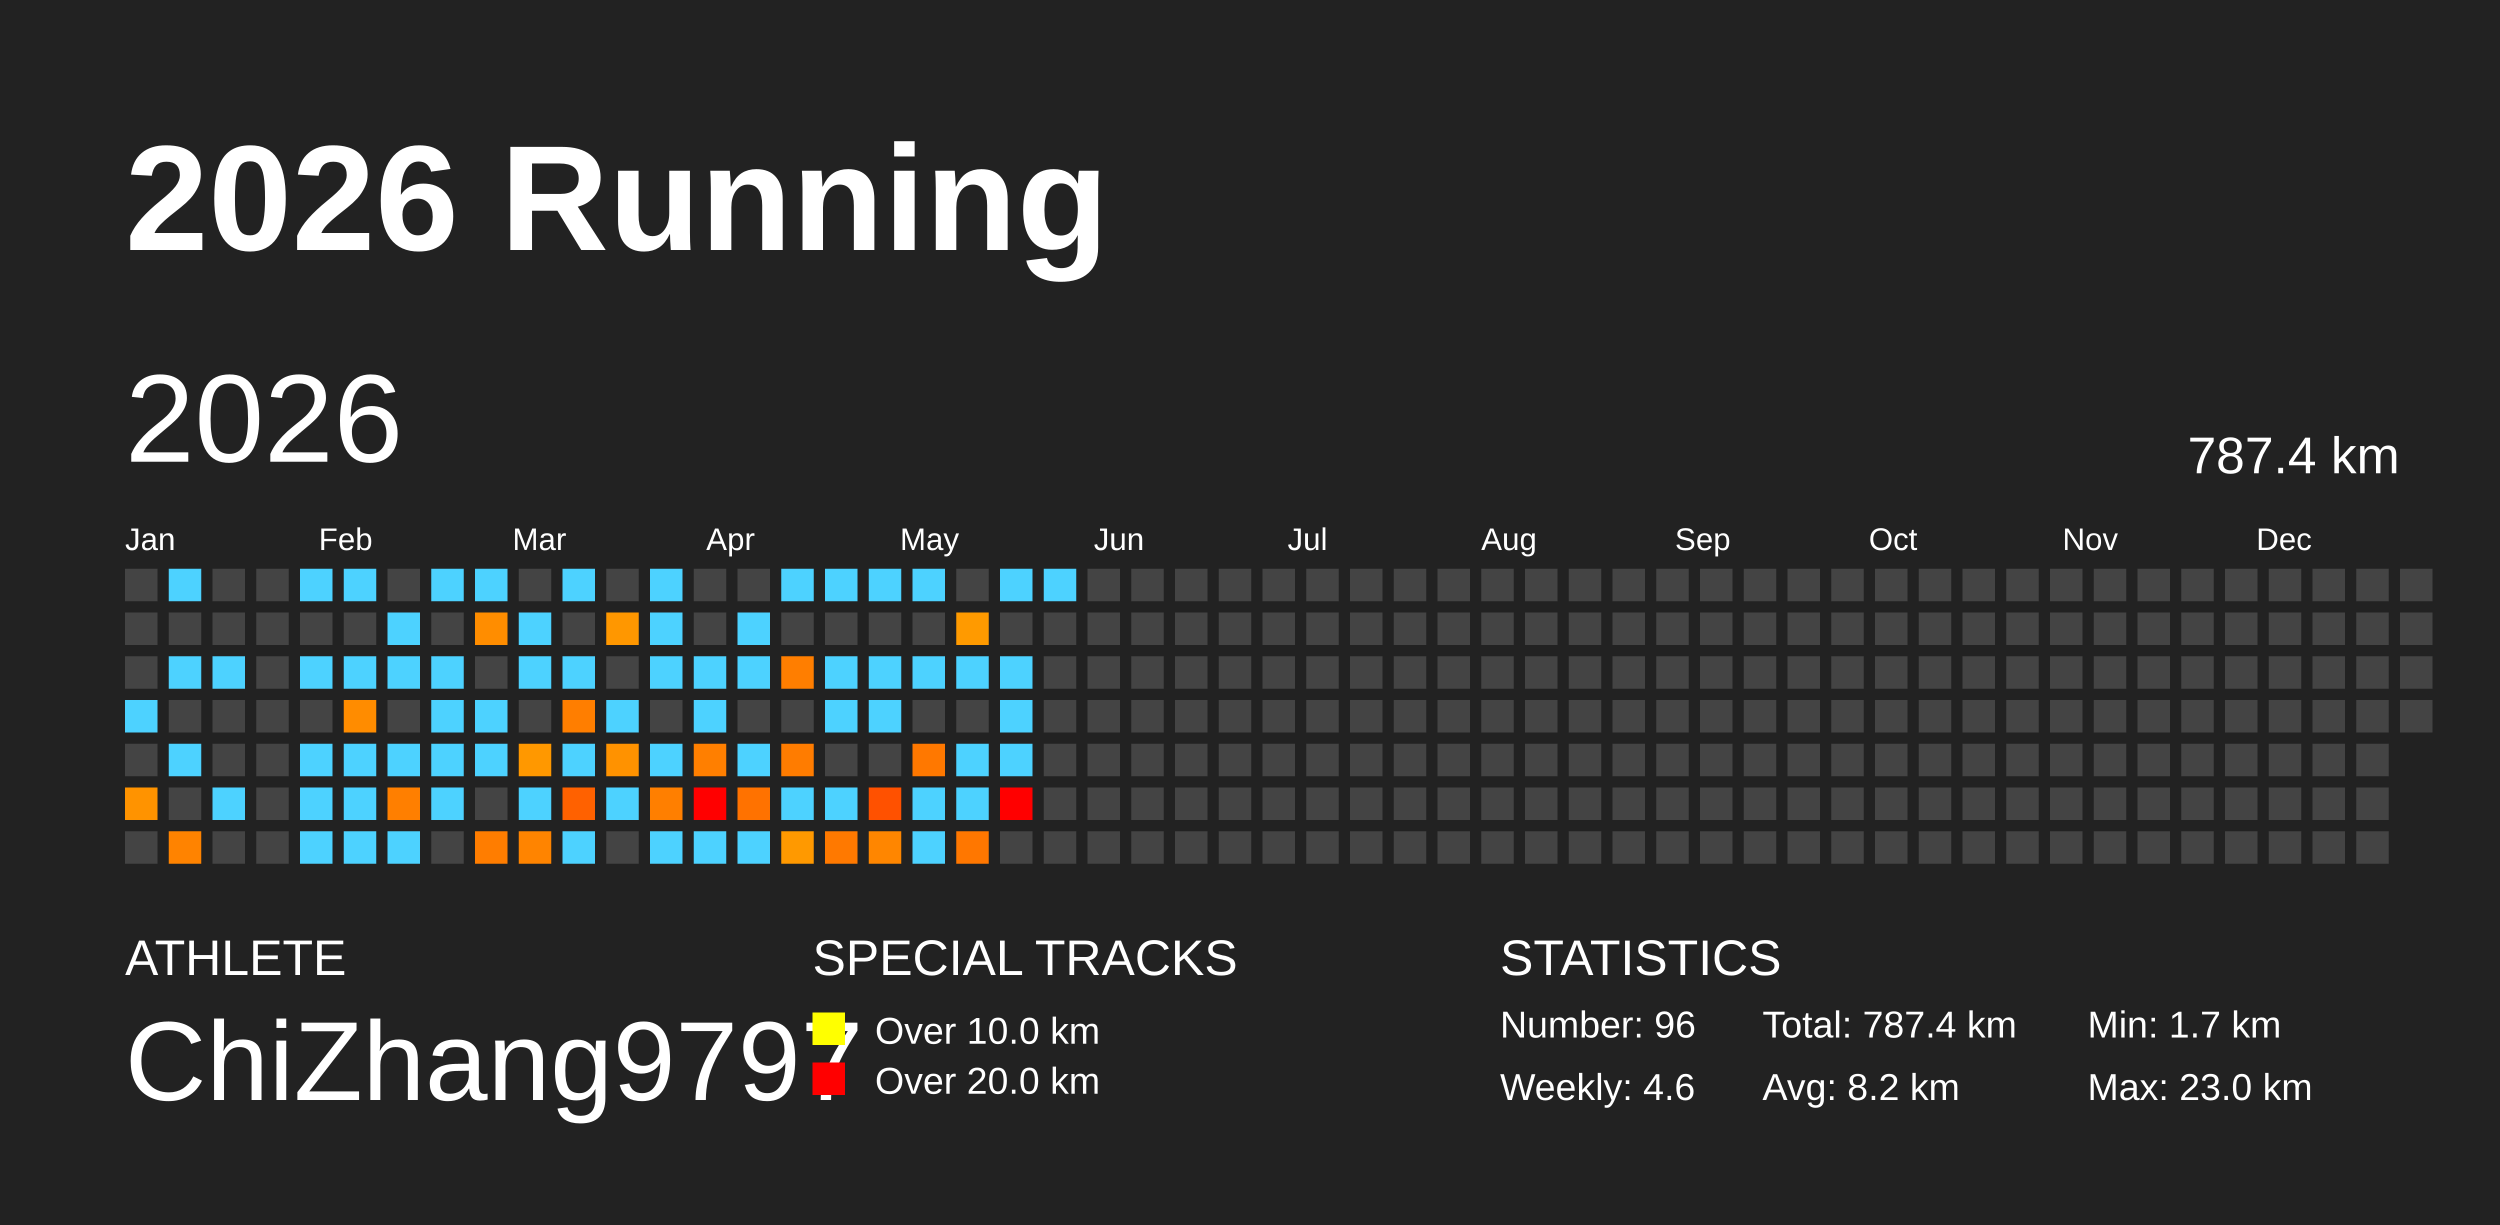
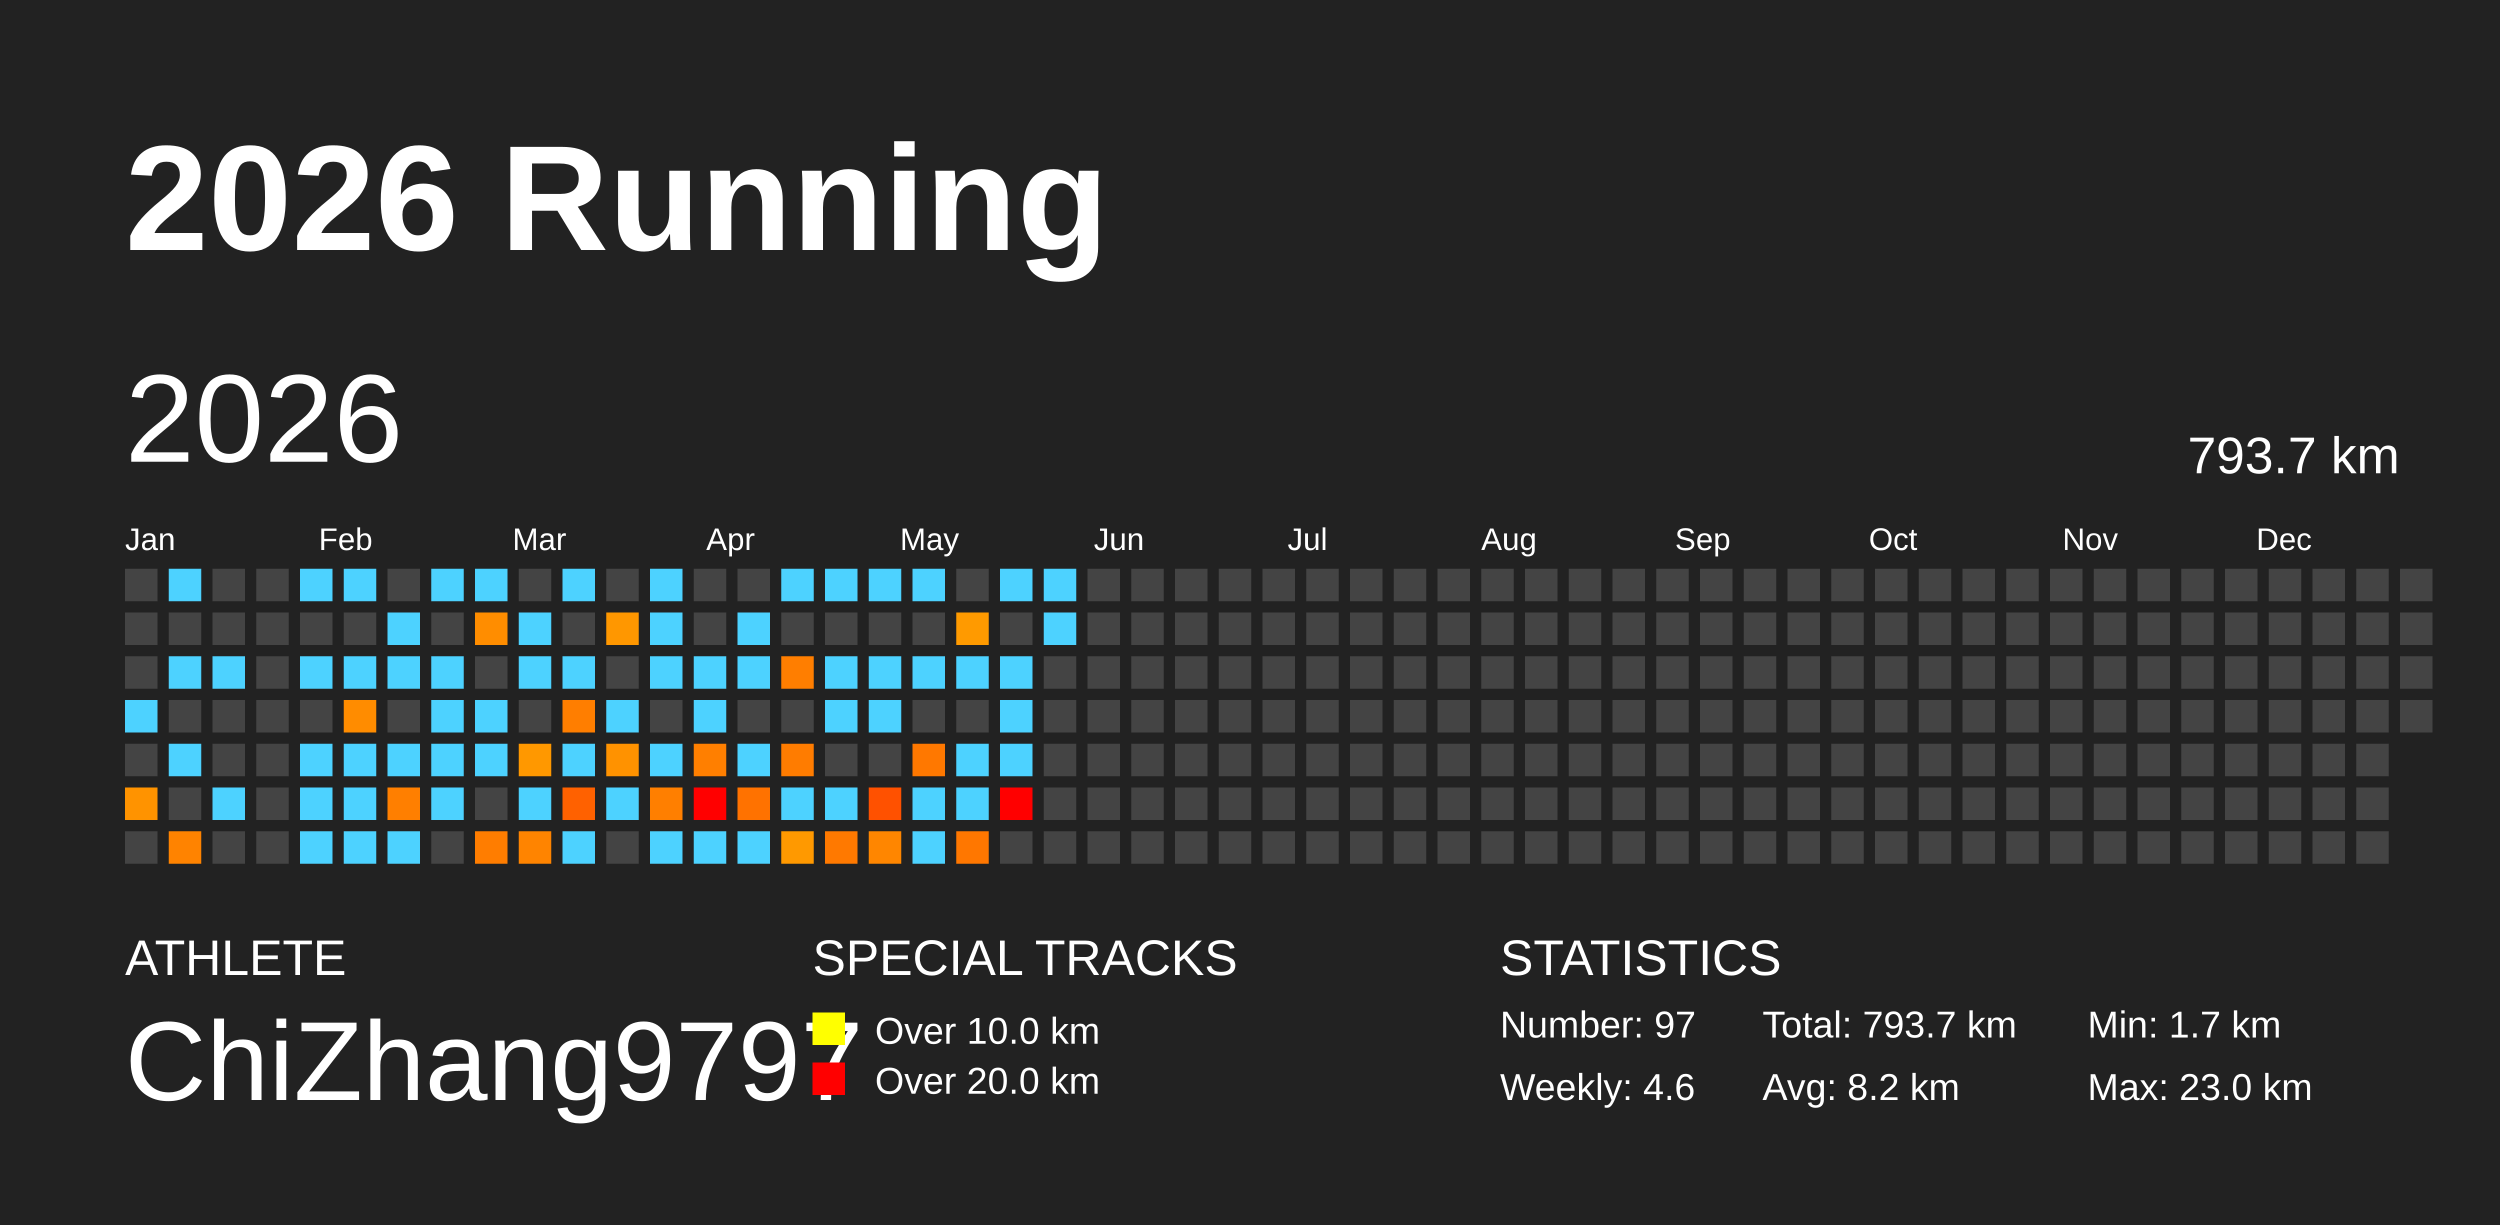
<svg xmlns="http://www.w3.org/2000/svg" baseProfile="full" height="98mm" version="1.1" viewBox="0,0,200,98" width="200mm">
  <defs />
  <rect fill="#222222" height="98" width="200" x="0" y="0" />
  <text fill="#FFFFFF" style="font-size:12px; font-family:Arial; font-weight:bold;" x="10" y="20">2026 Running</text>
  <text fill="#FFFFFF" style="font-size:4px; font-family:Arial" x="10" y="78">ATHLETE</text>
  <text fill="#FFFFFF" style="font-size:9px; font-family:Arial" x="10" y="88">ChiZhang9797</text>
  <text fill="#FFFFFF" style="font-size:4px; font-family:Arial" x="65" y="78">SPECIAL TRACKS</text>
  <rect fill="yellow" height="2.6" width="2.6" x="65" y="81" />
  <text fill="#FFFFFF" style="font-size:3px; font-family:Arial" x="70" y="83.5">Over 10.0 km</text>
  <rect fill="red" height="2.6" width="2.6" x="65" y="85" />
  <text fill="#FFFFFF" style="font-size:3px; font-family:Arial" x="70" y="87.5">Over 20.0 km</text>
  <text fill="#FFFFFF" style="font-size:4px; font-family:Arial" x="120" y="78">STATISTICS</text>
-   <text fill="#FFFFFF" style="font-size:3px; font-family:Arial" x="120" y="83">Number: 96</text>
+   <text fill="#FFFFFF" style="font-size:3px; font-family:Arial" x="120" y="83">Number: 97</text>
  <text fill="#FFFFFF" style="font-size:3px; font-family:Arial" x="120" y="88">Weekly: 4.6</text>
-   <text fill="#FFFFFF" style="font-size:3px; font-family:Arial" x="141" y="83">Total: 787.4 km</text>
+   <text fill="#FFFFFF" style="font-size:3px; font-family:Arial" x="141" y="83">Total: 793.7 km</text>
  <text fill="#FFFFFF" style="font-size:3px; font-family:Arial" x="141" y="88">Avg: 8.2 km</text>
  <text fill="#FFFFFF" style="font-size:3px; font-family:Arial" x="167" y="83">Min: 1.7 km</text>
  <text fill="#FFFFFF" style="font-size:3px; font-family:Arial" x="167" y="88">Max: 23.0 km</text>
  <text dominant-baseline="hanging" fill="#FFFFFF" style="font-size:10.0px; font-family:Arial;" x="10" y="30">2026</text>
-   <text dominant-baseline="hanging" fill="#FFFFFF" style="font-size:4.125px; font-family:Arial;" x="175" y="35">787.4 km</text>
+   <text dominant-baseline="hanging" fill="#FFFFFF" style="font-size:4.125px; font-family:Arial;" x="175" y="35">793.7 km</text>
  <text fill="#FFFFFF" style="font-size:2.5px; font-family:Arial" x="10.0" y="44">Jan</text>
  <text fill="#FFFFFF" style="font-size:2.5px; font-family:Arial" x="25.5" y="44">Feb</text>
  <text fill="#FFFFFF" style="font-size:2.5px; font-family:Arial" x="41.0" y="44">Mar</text>
  <text fill="#FFFFFF" style="font-size:2.5px; font-family:Arial" x="56.5" y="44">Apr</text>
  <text fill="#FFFFFF" style="font-size:2.5px; font-family:Arial" x="72.0" y="44">May</text>
  <text fill="#FFFFFF" style="font-size:2.5px; font-family:Arial" x="87.5" y="44">Jun</text>
  <text fill="#FFFFFF" style="font-size:2.5px; font-family:Arial" x="103.0" y="44">Jul</text>
  <text fill="#FFFFFF" style="font-size:2.5px; font-family:Arial" x="118.5" y="44">Aug</text>
  <text fill="#FFFFFF" style="font-size:2.5px; font-family:Arial" x="134.0" y="44">Sep</text>
  <text fill="#FFFFFF" style="font-size:2.5px; font-family:Arial" x="149.5" y="44">Oct</text>
  <text fill="#FFFFFF" style="font-size:2.5px; font-family:Arial" x="165.0" y="44">Nov</text>
  <text fill="#FFFFFF" style="font-size:2.5px; font-family:Arial" x="180.5" y="44">Dec</text>
  <rect fill="#444444" height="2.6" width="2.6" x="10.0" y="45.5" />
  <rect fill="#444444" height="2.6" width="2.6" x="10.0" y="49.0" />
  <rect fill="#444444" height="2.6" width="2.6" x="10.0" y="52.5" />
  <rect fill="#4dd2ff" height="2.6" width="2.6" x="10.0" y="56.0" />
  <rect fill="#444444" height="2.6" width="2.6" x="10.0" y="59.5" />
  <rect fill="#ff9300" height="2.6" width="2.6" x="10.0" y="63.0" />
  <rect fill="#444444" height="2.6" width="2.6" x="10.0" y="66.5" />
  <rect fill="#4dd2ff" height="2.6" width="2.6" x="13.5" y="45.5" />
  <rect fill="#444444" height="2.6" width="2.6" x="13.5" y="49.0" />
  <rect fill="#4dd2ff" height="2.6" width="2.6" x="13.5" y="52.5" />
  <rect fill="#444444" height="2.6" width="2.6" x="13.5" y="56.0" />
  <rect fill="#4dd2ff" height="2.6" width="2.6" x="13.5" y="59.5" />
  <rect fill="#444444" height="2.6" width="2.6" x="13.5" y="63.0" />
  <rect fill="#ff8300" height="2.6" width="2.6" x="13.5" y="66.5" />
  <rect fill="#444444" height="2.6" width="2.6" x="17.0" y="45.5" />
  <rect fill="#444444" height="2.6" width="2.6" x="17.0" y="49.0" />
  <rect fill="#4dd2ff" height="2.6" width="2.6" x="17.0" y="52.5" />
  <rect fill="#444444" height="2.6" width="2.6" x="17.0" y="56.0" />
  <rect fill="#444444" height="2.6" width="2.6" x="17.0" y="59.5" />
  <rect fill="#4dd2ff" height="2.6" width="2.6" x="17.0" y="63.0" />
  <rect fill="#444444" height="2.6" width="2.6" x="17.0" y="66.5" />
  <rect fill="#444444" height="2.6" width="2.6" x="20.5" y="45.5" />
  <rect fill="#444444" height="2.6" width="2.6" x="20.5" y="49.0" />
  <rect fill="#444444" height="2.6" width="2.6" x="20.5" y="52.5" />
  <rect fill="#444444" height="2.6" width="2.6" x="20.5" y="56.0" />
  <rect fill="#444444" height="2.6" width="2.6" x="20.5" y="59.5" />
  <rect fill="#444444" height="2.6" width="2.6" x="20.5" y="63.0" />
  <rect fill="#444444" height="2.6" width="2.6" x="20.5" y="66.5" />
  <rect fill="#4dd2ff" height="2.6" width="2.6" x="24.0" y="45.5" />
  <rect fill="#444444" height="2.6" width="2.6" x="24.0" y="49.0" />
  <rect fill="#4dd2ff" height="2.6" width="2.6" x="24.0" y="52.5" />
  <rect fill="#444444" height="2.6" width="2.6" x="24.0" y="56.0" />
  <rect fill="#4dd2ff" height="2.6" width="2.6" x="24.0" y="59.5" />
  <rect fill="#4dd2ff" height="2.6" width="2.6" x="24.0" y="63.0" />
  <rect fill="#4dd2ff" height="2.6" width="2.6" x="24.0" y="66.5" />
  <rect fill="#4dd2ff" height="2.6" width="2.6" x="27.5" y="45.5" />
  <rect fill="#444444" height="2.6" width="2.6" x="27.5" y="49.0" />
  <rect fill="#4dd2ff" height="2.6" width="2.6" x="27.5" y="52.5" />
  <rect fill="#ff8c00" height="2.6" width="2.6" x="27.5" y="56.0" />
  <rect fill="#4dd2ff" height="2.6" width="2.6" x="27.5" y="59.5" />
  <rect fill="#4dd2ff" height="2.6" width="2.6" x="27.5" y="63.0" />
  <rect fill="#4dd2ff" height="2.6" width="2.6" x="27.5" y="66.5" />
  <rect fill="#444444" height="2.6" width="2.6" x="31.0" y="45.5" />
  <rect fill="#4dd2ff" height="2.6" width="2.6" x="31.0" y="49.0" />
  <rect fill="#4dd2ff" height="2.6" width="2.6" x="31.0" y="52.5" />
  <rect fill="#444444" height="2.6" width="2.6" x="31.0" y="56.0" />
  <rect fill="#4dd2ff" height="2.6" width="2.6" x="31.0" y="59.5" />
  <rect fill="#ff7f00" height="2.6" width="2.6" x="31.0" y="63.0" />
  <rect fill="#4dd2ff" height="2.6" width="2.6" x="31.0" y="66.5" />
  <rect fill="#4dd2ff" height="2.6" width="2.6" x="34.5" y="45.5" />
  <rect fill="#444444" height="2.6" width="2.6" x="34.5" y="49.0" />
  <rect fill="#4dd2ff" height="2.6" width="2.6" x="34.5" y="52.5" />
  <rect fill="#4dd2ff" height="2.6" width="2.6" x="34.5" y="56.0" />
  <rect fill="#4dd2ff" height="2.6" width="2.6" x="34.5" y="59.5" />
  <rect fill="#4dd2ff" height="2.6" width="2.6" x="34.5" y="63.0" />
  <rect fill="#444444" height="2.6" width="2.6" x="34.5" y="66.5" />
  <rect fill="#4dd2ff" height="2.6" width="2.6" x="38.0" y="45.5" />
  <rect fill="#ff8d00" height="2.6" width="2.6" x="38.0" y="49.0" />
  <rect fill="#444444" height="2.6" width="2.6" x="38.0" y="52.5" />
  <rect fill="#4dd2ff" height="2.6" width="2.6" x="38.0" y="56.0" />
  <rect fill="#4dd2ff" height="2.6" width="2.6" x="38.0" y="59.5" />
  <rect fill="#444444" height="2.6" width="2.6" x="38.0" y="63.0" />
  <rect fill="#ff7d00" height="2.6" width="2.6" x="38.0" y="66.5" />
  <rect fill="#444444" height="2.6" width="2.6" x="41.5" y="45.5" />
  <rect fill="#4dd2ff" height="2.6" width="2.6" x="41.5" y="49.0" />
  <rect fill="#4dd2ff" height="2.6" width="2.6" x="41.5" y="52.5" />
  <rect fill="#444444" height="2.6" width="2.6" x="41.5" y="56.0" />
  <rect fill="#ff9800" height="2.6" width="2.6" x="41.5" y="59.5" />
  <rect fill="#4dd2ff" height="2.6" width="2.6" x="41.5" y="63.0" />
  <rect fill="#ff8400" height="2.6" width="2.6" x="41.5" y="66.5" />
  <rect fill="#4dd2ff" height="2.6" width="2.6" x="45.0" y="45.5" />
  <rect fill="#444444" height="2.6" width="2.6" x="45.0" y="49.0" />
  <rect fill="#4dd2ff" height="2.6" width="2.6" x="45.0" y="52.5" />
  <rect fill="#ff7e00" height="2.6" width="2.6" x="45.0" y="56.0" />
  <rect fill="#4dd2ff" height="2.6" width="2.6" x="45.0" y="59.5" />
  <rect fill="#ff6100" height="2.6" width="2.6" x="45.0" y="63.0" />
  <rect fill="#4dd2ff" height="2.6" width="2.6" x="45.0" y="66.5" />
  <rect fill="#444444" height="2.6" width="2.6" x="48.5" y="45.5" />
  <rect fill="#ff9700" height="2.6" width="2.6" x="48.5" y="49.0" />
  <rect fill="#444444" height="2.6" width="2.6" x="48.5" y="52.5" />
  <rect fill="#4dd2ff" height="2.6" width="2.6" x="48.5" y="56.0" />
  <rect fill="#ff9200" height="2.6" width="2.6" x="48.5" y="59.5" />
  <rect fill="#4dd2ff" height="2.6" width="2.6" x="48.5" y="63.0" />
  <rect fill="#444444" height="2.6" width="2.6" x="48.5" y="66.5" />
  <rect fill="#4dd2ff" height="2.6" width="2.6" x="52.0" y="45.5" />
  <rect fill="#4dd2ff" height="2.6" width="2.6" x="52.0" y="49.0" />
  <rect fill="#4dd2ff" height="2.6" width="2.6" x="52.0" y="52.5" />
  <rect fill="#444444" height="2.6" width="2.6" x="52.0" y="56.0" />
  <rect fill="#4dd2ff" height="2.6" width="2.6" x="52.0" y="59.5" />
  <rect fill="#ff7f00" height="2.6" width="2.6" x="52.0" y="63.0" />
  <rect fill="#4dd2ff" height="2.6" width="2.6" x="52.0" y="66.5" />
  <rect fill="#444444" height="2.6" width="2.6" x="55.5" y="45.5" />
  <rect fill="#444444" height="2.6" width="2.6" x="55.5" y="49.0" />
  <rect fill="#4dd2ff" height="2.6" width="2.6" x="55.5" y="52.5" />
  <rect fill="#4dd2ff" height="2.6" width="2.6" x="55.5" y="56.0" />
  <rect fill="#ff7f00" height="2.6" width="2.6" x="55.5" y="59.5" />
  <rect fill="red" height="2.6" width="2.6" x="55.5" y="63.0" />
  <rect fill="#4dd2ff" height="2.6" width="2.6" x="55.5" y="66.5" />
  <rect fill="#444444" height="2.6" width="2.6" x="59.0" y="45.5" />
  <rect fill="#4dd2ff" height="2.6" width="2.6" x="59.0" y="49.0" />
  <rect fill="#4dd2ff" height="2.6" width="2.6" x="59.0" y="52.5" />
  <rect fill="#444444" height="2.6" width="2.6" x="59.0" y="56.0" />
  <rect fill="#4dd2ff" height="2.6" width="2.6" x="59.0" y="59.5" />
  <rect fill="#ff7200" height="2.6" width="2.6" x="59.0" y="63.0" />
  <rect fill="#4dd2ff" height="2.6" width="2.6" x="59.0" y="66.5" />
  <rect fill="#4dd2ff" height="2.6" width="2.6" x="62.5" y="45.5" />
  <rect fill="#444444" height="2.6" width="2.6" x="62.5" y="49.0" />
  <rect fill="#ff7e00" height="2.6" width="2.6" x="62.5" y="52.5" />
  <rect fill="#444444" height="2.6" width="2.6" x="62.5" y="56.0" />
  <rect fill="#ff7c00" height="2.6" width="2.6" x="62.5" y="59.5" />
  <rect fill="#4dd2ff" height="2.6" width="2.6" x="62.5" y="63.0" />
  <rect fill="#ff9900" height="2.6" width="2.6" x="62.5" y="66.5" />
  <rect fill="#4dd2ff" height="2.6" width="2.6" x="66.0" y="45.5" />
  <rect fill="#444444" height="2.6" width="2.6" x="66.0" y="49.0" />
  <rect fill="#4dd2ff" height="2.6" width="2.6" x="66.0" y="52.5" />
  <rect fill="#4dd2ff" height="2.6" width="2.6" x="66.0" y="56.0" />
  <rect fill="#444444" height="2.6" width="2.6" x="66.0" y="59.5" />
  <rect fill="#4dd2ff" height="2.6" width="2.6" x="66.0" y="63.0" />
  <rect fill="#ff7900" height="2.6" width="2.6" x="66.0" y="66.5" />
  <rect fill="#4dd2ff" height="2.6" width="2.6" x="69.5" y="45.5" />
  <rect fill="#444444" height="2.6" width="2.6" x="69.5" y="49.0" />
  <rect fill="#4dd2ff" height="2.6" width="2.6" x="69.5" y="52.5" />
  <rect fill="#4dd2ff" height="2.6" width="2.6" x="69.5" y="56.0" />
  <rect fill="#444444" height="2.6" width="2.6" x="69.5" y="59.5" />
  <rect fill="#ff5100" height="2.6" width="2.6" x="69.5" y="63.0" />
  <rect fill="#ff8600" height="2.6" width="2.6" x="69.5" y="66.5" />
  <rect fill="#4dd2ff" height="2.6" width="2.6" x="73.0" y="45.5" />
  <rect fill="#444444" height="2.6" width="2.6" x="73.0" y="49.0" />
  <rect fill="#4dd2ff" height="2.6" width="2.6" x="73.0" y="52.5" />
  <rect fill="#444444" height="2.6" width="2.6" x="73.0" y="56.0" />
  <rect fill="#ff7800" height="2.6" width="2.6" x="73.0" y="59.5" />
  <rect fill="#4dd2ff" height="2.6" width="2.6" x="73.0" y="63.0" />
  <rect fill="#4dd2ff" height="2.6" width="2.6" x="73.0" y="66.5" />
  <rect fill="#444444" height="2.6" width="2.6" x="76.5" y="45.5" />
  <rect fill="#ff9a00" height="2.6" width="2.6" x="76.5" y="49.0" />
  <rect fill="#4dd2ff" height="2.6" width="2.6" x="76.5" y="52.5" />
  <rect fill="#444444" height="2.6" width="2.6" x="76.5" y="56.0" />
  <rect fill="#4dd2ff" height="2.6" width="2.6" x="76.5" y="59.5" />
  <rect fill="#4dd2ff" height="2.6" width="2.6" x="76.5" y="63.0" />
  <rect fill="#ff7700" height="2.6" width="2.6" x="76.5" y="66.5" />
  <rect fill="#4dd2ff" height="2.6" width="2.6" x="80.0" y="45.5" />
  <rect fill="#444444" height="2.6" width="2.6" x="80.0" y="49.0" />
  <rect fill="#4dd2ff" height="2.6" width="2.6" x="80.0" y="52.5" />
  <rect fill="#4dd2ff" height="2.6" width="2.6" x="80.0" y="56.0" />
  <rect fill="#4dd2ff" height="2.6" width="2.6" x="80.0" y="59.5" />
  <rect fill="red" height="2.6" width="2.6" x="80.0" y="63.0" />
  <rect fill="#444444" height="2.6" width="2.6" x="80.0" y="66.5" />
  <rect fill="#4dd2ff" height="2.6" width="2.6" x="83.5" y="45.5" />
-   <rect fill="#444444" height="2.6" width="2.6" x="83.5" y="49.0" />
+   <rect fill="#4dd2ff" height="2.6" width="2.6" x="83.5" y="49.0" />
  <rect fill="#444444" height="2.6" width="2.6" x="83.5" y="52.5" />
  <rect fill="#444444" height="2.6" width="2.6" x="83.5" y="56.0" />
  <rect fill="#444444" height="2.6" width="2.6" x="83.5" y="59.5" />
  <rect fill="#444444" height="2.6" width="2.6" x="83.5" y="63.0" />
  <rect fill="#444444" height="2.6" width="2.6" x="83.5" y="66.5" />
  <rect fill="#444444" height="2.6" width="2.6" x="87.0" y="45.5" />
  <rect fill="#444444" height="2.6" width="2.6" x="87.0" y="49.0" />
  <rect fill="#444444" height="2.6" width="2.6" x="87.0" y="52.5" />
  <rect fill="#444444" height="2.6" width="2.6" x="87.0" y="56.0" />
  <rect fill="#444444" height="2.6" width="2.6" x="87.0" y="59.5" />
  <rect fill="#444444" height="2.6" width="2.6" x="87.0" y="63.0" />
  <rect fill="#444444" height="2.6" width="2.6" x="87.0" y="66.5" />
  <rect fill="#444444" height="2.6" width="2.6" x="90.5" y="45.5" />
  <rect fill="#444444" height="2.6" width="2.6" x="90.5" y="49.0" />
  <rect fill="#444444" height="2.6" width="2.6" x="90.5" y="52.5" />
  <rect fill="#444444" height="2.6" width="2.6" x="90.5" y="56.0" />
  <rect fill="#444444" height="2.6" width="2.6" x="90.5" y="59.5" />
  <rect fill="#444444" height="2.6" width="2.6" x="90.5" y="63.0" />
  <rect fill="#444444" height="2.6" width="2.6" x="90.5" y="66.5" />
  <rect fill="#444444" height="2.6" width="2.6" x="94.0" y="45.5" />
  <rect fill="#444444" height="2.6" width="2.6" x="94.0" y="49.0" />
  <rect fill="#444444" height="2.6" width="2.6" x="94.0" y="52.5" />
  <rect fill="#444444" height="2.6" width="2.6" x="94.0" y="56.0" />
  <rect fill="#444444" height="2.6" width="2.6" x="94.0" y="59.5" />
  <rect fill="#444444" height="2.6" width="2.6" x="94.0" y="63.0" />
  <rect fill="#444444" height="2.6" width="2.6" x="94.0" y="66.5" />
  <rect fill="#444444" height="2.6" width="2.6" x="97.5" y="45.5" />
  <rect fill="#444444" height="2.6" width="2.6" x="97.5" y="49.0" />
  <rect fill="#444444" height="2.6" width="2.6" x="97.5" y="52.5" />
  <rect fill="#444444" height="2.6" width="2.6" x="97.5" y="56.0" />
  <rect fill="#444444" height="2.6" width="2.6" x="97.5" y="59.5" />
  <rect fill="#444444" height="2.6" width="2.6" x="97.5" y="63.0" />
  <rect fill="#444444" height="2.6" width="2.6" x="97.5" y="66.5" />
  <rect fill="#444444" height="2.6" width="2.6" x="101.0" y="45.5" />
  <rect fill="#444444" height="2.6" width="2.6" x="101.0" y="49.0" />
  <rect fill="#444444" height="2.6" width="2.6" x="101.0" y="52.5" />
  <rect fill="#444444" height="2.6" width="2.6" x="101.0" y="56.0" />
  <rect fill="#444444" height="2.6" width="2.6" x="101.0" y="59.5" />
  <rect fill="#444444" height="2.6" width="2.6" x="101.0" y="63.0" />
  <rect fill="#444444" height="2.6" width="2.6" x="101.0" y="66.5" />
  <rect fill="#444444" height="2.6" width="2.6" x="104.5" y="45.5" />
  <rect fill="#444444" height="2.6" width="2.6" x="104.5" y="49.0" />
  <rect fill="#444444" height="2.6" width="2.6" x="104.5" y="52.5" />
  <rect fill="#444444" height="2.6" width="2.6" x="104.5" y="56.0" />
  <rect fill="#444444" height="2.6" width="2.6" x="104.5" y="59.5" />
  <rect fill="#444444" height="2.6" width="2.6" x="104.5" y="63.0" />
  <rect fill="#444444" height="2.6" width="2.6" x="104.5" y="66.5" />
  <rect fill="#444444" height="2.6" width="2.6" x="108.0" y="45.5" />
  <rect fill="#444444" height="2.6" width="2.6" x="108.0" y="49.0" />
  <rect fill="#444444" height="2.6" width="2.6" x="108.0" y="52.5" />
  <rect fill="#444444" height="2.6" width="2.6" x="108.0" y="56.0" />
  <rect fill="#444444" height="2.6" width="2.6" x="108.0" y="59.5" />
  <rect fill="#444444" height="2.6" width="2.6" x="108.0" y="63.0" />
  <rect fill="#444444" height="2.6" width="2.6" x="108.0" y="66.5" />
  <rect fill="#444444" height="2.6" width="2.6" x="111.5" y="45.5" />
  <rect fill="#444444" height="2.6" width="2.6" x="111.5" y="49.0" />
  <rect fill="#444444" height="2.6" width="2.6" x="111.5" y="52.5" />
  <rect fill="#444444" height="2.6" width="2.6" x="111.5" y="56.0" />
  <rect fill="#444444" height="2.6" width="2.6" x="111.5" y="59.5" />
  <rect fill="#444444" height="2.6" width="2.6" x="111.5" y="63.0" />
  <rect fill="#444444" height="2.6" width="2.6" x="111.5" y="66.5" />
  <rect fill="#444444" height="2.6" width="2.6" x="115.0" y="45.5" />
  <rect fill="#444444" height="2.6" width="2.6" x="115.0" y="49.0" />
  <rect fill="#444444" height="2.6" width="2.6" x="115.0" y="52.5" />
  <rect fill="#444444" height="2.6" width="2.6" x="115.0" y="56.0" />
  <rect fill="#444444" height="2.6" width="2.6" x="115.0" y="59.5" />
  <rect fill="#444444" height="2.6" width="2.6" x="115.0" y="63.0" />
  <rect fill="#444444" height="2.6" width="2.6" x="115.0" y="66.5" />
  <rect fill="#444444" height="2.6" width="2.6" x="118.5" y="45.5" />
  <rect fill="#444444" height="2.6" width="2.6" x="118.5" y="49.0" />
  <rect fill="#444444" height="2.6" width="2.6" x="118.5" y="52.5" />
  <rect fill="#444444" height="2.6" width="2.6" x="118.5" y="56.0" />
  <rect fill="#444444" height="2.6" width="2.6" x="118.5" y="59.5" />
  <rect fill="#444444" height="2.6" width="2.6" x="118.5" y="63.0" />
  <rect fill="#444444" height="2.6" width="2.6" x="118.5" y="66.5" />
  <rect fill="#444444" height="2.6" width="2.6" x="122.0" y="45.5" />
  <rect fill="#444444" height="2.6" width="2.6" x="122.0" y="49.0" />
  <rect fill="#444444" height="2.6" width="2.6" x="122.0" y="52.5" />
  <rect fill="#444444" height="2.6" width="2.6" x="122.0" y="56.0" />
  <rect fill="#444444" height="2.6" width="2.6" x="122.0" y="59.5" />
  <rect fill="#444444" height="2.6" width="2.6" x="122.0" y="63.0" />
  <rect fill="#444444" height="2.6" width="2.6" x="122.0" y="66.5" />
  <rect fill="#444444" height="2.6" width="2.6" x="125.5" y="45.5" />
  <rect fill="#444444" height="2.6" width="2.6" x="125.5" y="49.0" />
  <rect fill="#444444" height="2.6" width="2.6" x="125.5" y="52.5" />
  <rect fill="#444444" height="2.6" width="2.6" x="125.5" y="56.0" />
  <rect fill="#444444" height="2.6" width="2.6" x="125.5" y="59.5" />
  <rect fill="#444444" height="2.6" width="2.6" x="125.5" y="63.0" />
  <rect fill="#444444" height="2.6" width="2.6" x="125.5" y="66.5" />
  <rect fill="#444444" height="2.6" width="2.6" x="129.0" y="45.5" />
  <rect fill="#444444" height="2.6" width="2.6" x="129.0" y="49.0" />
  <rect fill="#444444" height="2.6" width="2.6" x="129.0" y="52.5" />
  <rect fill="#444444" height="2.6" width="2.6" x="129.0" y="56.0" />
  <rect fill="#444444" height="2.6" width="2.6" x="129.0" y="59.5" />
  <rect fill="#444444" height="2.6" width="2.6" x="129.0" y="63.0" />
  <rect fill="#444444" height="2.6" width="2.6" x="129.0" y="66.5" />
  <rect fill="#444444" height="2.6" width="2.6" x="132.5" y="45.5" />
  <rect fill="#444444" height="2.6" width="2.6" x="132.5" y="49.0" />
  <rect fill="#444444" height="2.6" width="2.6" x="132.5" y="52.5" />
  <rect fill="#444444" height="2.6" width="2.6" x="132.5" y="56.0" />
  <rect fill="#444444" height="2.6" width="2.6" x="132.5" y="59.5" />
  <rect fill="#444444" height="2.6" width="2.6" x="132.5" y="63.0" />
  <rect fill="#444444" height="2.6" width="2.6" x="132.5" y="66.5" />
  <rect fill="#444444" height="2.6" width="2.6" x="136.0" y="45.5" />
  <rect fill="#444444" height="2.6" width="2.6" x="136.0" y="49.0" />
  <rect fill="#444444" height="2.6" width="2.6" x="136.0" y="52.5" />
  <rect fill="#444444" height="2.6" width="2.6" x="136.0" y="56.0" />
  <rect fill="#444444" height="2.6" width="2.6" x="136.0" y="59.5" />
  <rect fill="#444444" height="2.6" width="2.6" x="136.0" y="63.0" />
  <rect fill="#444444" height="2.6" width="2.6" x="136.0" y="66.5" />
  <rect fill="#444444" height="2.6" width="2.6" x="139.5" y="45.5" />
  <rect fill="#444444" height="2.6" width="2.6" x="139.5" y="49.0" />
  <rect fill="#444444" height="2.6" width="2.6" x="139.5" y="52.5" />
  <rect fill="#444444" height="2.6" width="2.6" x="139.5" y="56.0" />
  <rect fill="#444444" height="2.6" width="2.6" x="139.5" y="59.5" />
  <rect fill="#444444" height="2.6" width="2.6" x="139.5" y="63.0" />
  <rect fill="#444444" height="2.6" width="2.6" x="139.5" y="66.5" />
  <rect fill="#444444" height="2.6" width="2.6" x="143.0" y="45.5" />
  <rect fill="#444444" height="2.6" width="2.6" x="143.0" y="49.0" />
  <rect fill="#444444" height="2.6" width="2.6" x="143.0" y="52.5" />
  <rect fill="#444444" height="2.6" width="2.6" x="143.0" y="56.0" />
  <rect fill="#444444" height="2.6" width="2.6" x="143.0" y="59.5" />
  <rect fill="#444444" height="2.6" width="2.6" x="143.0" y="63.0" />
  <rect fill="#444444" height="2.6" width="2.6" x="143.0" y="66.5" />
  <rect fill="#444444" height="2.6" width="2.6" x="146.5" y="45.5" />
  <rect fill="#444444" height="2.6" width="2.6" x="146.5" y="49.0" />
  <rect fill="#444444" height="2.6" width="2.6" x="146.5" y="52.5" />
  <rect fill="#444444" height="2.6" width="2.6" x="146.5" y="56.0" />
  <rect fill="#444444" height="2.6" width="2.6" x="146.5" y="59.5" />
  <rect fill="#444444" height="2.6" width="2.6" x="146.5" y="63.0" />
  <rect fill="#444444" height="2.6" width="2.6" x="146.5" y="66.5" />
  <rect fill="#444444" height="2.6" width="2.6" x="150.0" y="45.5" />
  <rect fill="#444444" height="2.6" width="2.6" x="150.0" y="49.0" />
  <rect fill="#444444" height="2.6" width="2.6" x="150.0" y="52.5" />
  <rect fill="#444444" height="2.6" width="2.6" x="150.0" y="56.0" />
  <rect fill="#444444" height="2.6" width="2.6" x="150.0" y="59.5" />
  <rect fill="#444444" height="2.6" width="2.6" x="150.0" y="63.0" />
  <rect fill="#444444" height="2.6" width="2.6" x="150.0" y="66.5" />
  <rect fill="#444444" height="2.6" width="2.6" x="153.5" y="45.5" />
  <rect fill="#444444" height="2.6" width="2.6" x="153.5" y="49.0" />
  <rect fill="#444444" height="2.6" width="2.6" x="153.5" y="52.5" />
  <rect fill="#444444" height="2.6" width="2.6" x="153.5" y="56.0" />
  <rect fill="#444444" height="2.6" width="2.6" x="153.5" y="59.5" />
  <rect fill="#444444" height="2.6" width="2.6" x="153.5" y="63.0" />
  <rect fill="#444444" height="2.6" width="2.6" x="153.5" y="66.5" />
  <rect fill="#444444" height="2.6" width="2.6" x="157.0" y="45.5" />
  <rect fill="#444444" height="2.6" width="2.6" x="157.0" y="49.0" />
  <rect fill="#444444" height="2.6" width="2.6" x="157.0" y="52.5" />
  <rect fill="#444444" height="2.6" width="2.6" x="157.0" y="56.0" />
  <rect fill="#444444" height="2.6" width="2.6" x="157.0" y="59.5" />
  <rect fill="#444444" height="2.6" width="2.6" x="157.0" y="63.0" />
  <rect fill="#444444" height="2.6" width="2.6" x="157.0" y="66.5" />
  <rect fill="#444444" height="2.6" width="2.6" x="160.5" y="45.5" />
  <rect fill="#444444" height="2.6" width="2.6" x="160.5" y="49.0" />
  <rect fill="#444444" height="2.6" width="2.6" x="160.5" y="52.5" />
  <rect fill="#444444" height="2.6" width="2.6" x="160.5" y="56.0" />
  <rect fill="#444444" height="2.6" width="2.6" x="160.5" y="59.5" />
  <rect fill="#444444" height="2.6" width="2.6" x="160.5" y="63.0" />
  <rect fill="#444444" height="2.6" width="2.6" x="160.5" y="66.5" />
  <rect fill="#444444" height="2.6" width="2.6" x="164.0" y="45.5" />
  <rect fill="#444444" height="2.6" width="2.6" x="164.0" y="49.0" />
  <rect fill="#444444" height="2.6" width="2.6" x="164.0" y="52.5" />
  <rect fill="#444444" height="2.6" width="2.6" x="164.0" y="56.0" />
  <rect fill="#444444" height="2.6" width="2.6" x="164.0" y="59.5" />
  <rect fill="#444444" height="2.6" width="2.6" x="164.0" y="63.0" />
  <rect fill="#444444" height="2.6" width="2.6" x="164.0" y="66.5" />
  <rect fill="#444444" height="2.6" width="2.6" x="167.5" y="45.5" />
  <rect fill="#444444" height="2.6" width="2.6" x="167.5" y="49.0" />
  <rect fill="#444444" height="2.6" width="2.6" x="167.5" y="52.5" />
  <rect fill="#444444" height="2.6" width="2.6" x="167.5" y="56.0" />
  <rect fill="#444444" height="2.6" width="2.6" x="167.5" y="59.5" />
  <rect fill="#444444" height="2.6" width="2.6" x="167.5" y="63.0" />
  <rect fill="#444444" height="2.6" width="2.6" x="167.5" y="66.5" />
  <rect fill="#444444" height="2.6" width="2.6" x="171.0" y="45.5" />
  <rect fill="#444444" height="2.6" width="2.6" x="171.0" y="49.0" />
  <rect fill="#444444" height="2.6" width="2.6" x="171.0" y="52.5" />
  <rect fill="#444444" height="2.6" width="2.6" x="171.0" y="56.0" />
  <rect fill="#444444" height="2.6" width="2.6" x="171.0" y="59.5" />
  <rect fill="#444444" height="2.6" width="2.6" x="171.0" y="63.0" />
  <rect fill="#444444" height="2.6" width="2.6" x="171.0" y="66.5" />
  <rect fill="#444444" height="2.6" width="2.6" x="174.5" y="45.5" />
  <rect fill="#444444" height="2.6" width="2.6" x="174.5" y="49.0" />
  <rect fill="#444444" height="2.6" width="2.6" x="174.5" y="52.5" />
  <rect fill="#444444" height="2.6" width="2.6" x="174.5" y="56.0" />
  <rect fill="#444444" height="2.6" width="2.6" x="174.5" y="59.5" />
  <rect fill="#444444" height="2.6" width="2.6" x="174.5" y="63.0" />
  <rect fill="#444444" height="2.6" width="2.6" x="174.5" y="66.5" />
  <rect fill="#444444" height="2.6" width="2.6" x="178.0" y="45.5" />
  <rect fill="#444444" height="2.6" width="2.6" x="178.0" y="49.0" />
  <rect fill="#444444" height="2.6" width="2.6" x="178.0" y="52.5" />
  <rect fill="#444444" height="2.6" width="2.6" x="178.0" y="56.0" />
  <rect fill="#444444" height="2.6" width="2.6" x="178.0" y="59.5" />
  <rect fill="#444444" height="2.6" width="2.6" x="178.0" y="63.0" />
  <rect fill="#444444" height="2.6" width="2.6" x="178.0" y="66.5" />
  <rect fill="#444444" height="2.6" width="2.6" x="181.5" y="45.5" />
  <rect fill="#444444" height="2.6" width="2.6" x="181.5" y="49.0" />
  <rect fill="#444444" height="2.6" width="2.6" x="181.5" y="52.5" />
  <rect fill="#444444" height="2.6" width="2.6" x="181.5" y="56.0" />
  <rect fill="#444444" height="2.6" width="2.6" x="181.5" y="59.5" />
  <rect fill="#444444" height="2.6" width="2.6" x="181.5" y="63.0" />
  <rect fill="#444444" height="2.6" width="2.6" x="181.5" y="66.5" />
  <rect fill="#444444" height="2.6" width="2.6" x="185.0" y="45.5" />
  <rect fill="#444444" height="2.6" width="2.6" x="185.0" y="49.0" />
  <rect fill="#444444" height="2.6" width="2.6" x="185.0" y="52.5" />
  <rect fill="#444444" height="2.6" width="2.6" x="185.0" y="56.0" />
  <rect fill="#444444" height="2.6" width="2.6" x="185.0" y="59.5" />
  <rect fill="#444444" height="2.6" width="2.6" x="185.0" y="63.0" />
  <rect fill="#444444" height="2.6" width="2.6" x="185.0" y="66.5" />
  <rect fill="#444444" height="2.6" width="2.6" x="188.5" y="45.5" />
  <rect fill="#444444" height="2.6" width="2.6" x="188.5" y="49.0" />
  <rect fill="#444444" height="2.6" width="2.6" x="188.5" y="52.5" />
  <rect fill="#444444" height="2.6" width="2.6" x="188.5" y="56.0" />
  <rect fill="#444444" height="2.6" width="2.6" x="188.5" y="59.5" />
  <rect fill="#444444" height="2.6" width="2.6" x="188.5" y="63.0" />
  <rect fill="#444444" height="2.6" width="2.6" x="188.5" y="66.5" />
  <rect fill="#444444" height="2.6" width="2.6" x="192.0" y="45.5" />
  <rect fill="#444444" height="2.6" width="2.6" x="192.0" y="49.0" />
  <rect fill="#444444" height="2.6" width="2.6" x="192.0" y="52.5" />
  <rect fill="#444444" height="2.6" width="2.6" x="192.0" y="56.0" />
</svg>
